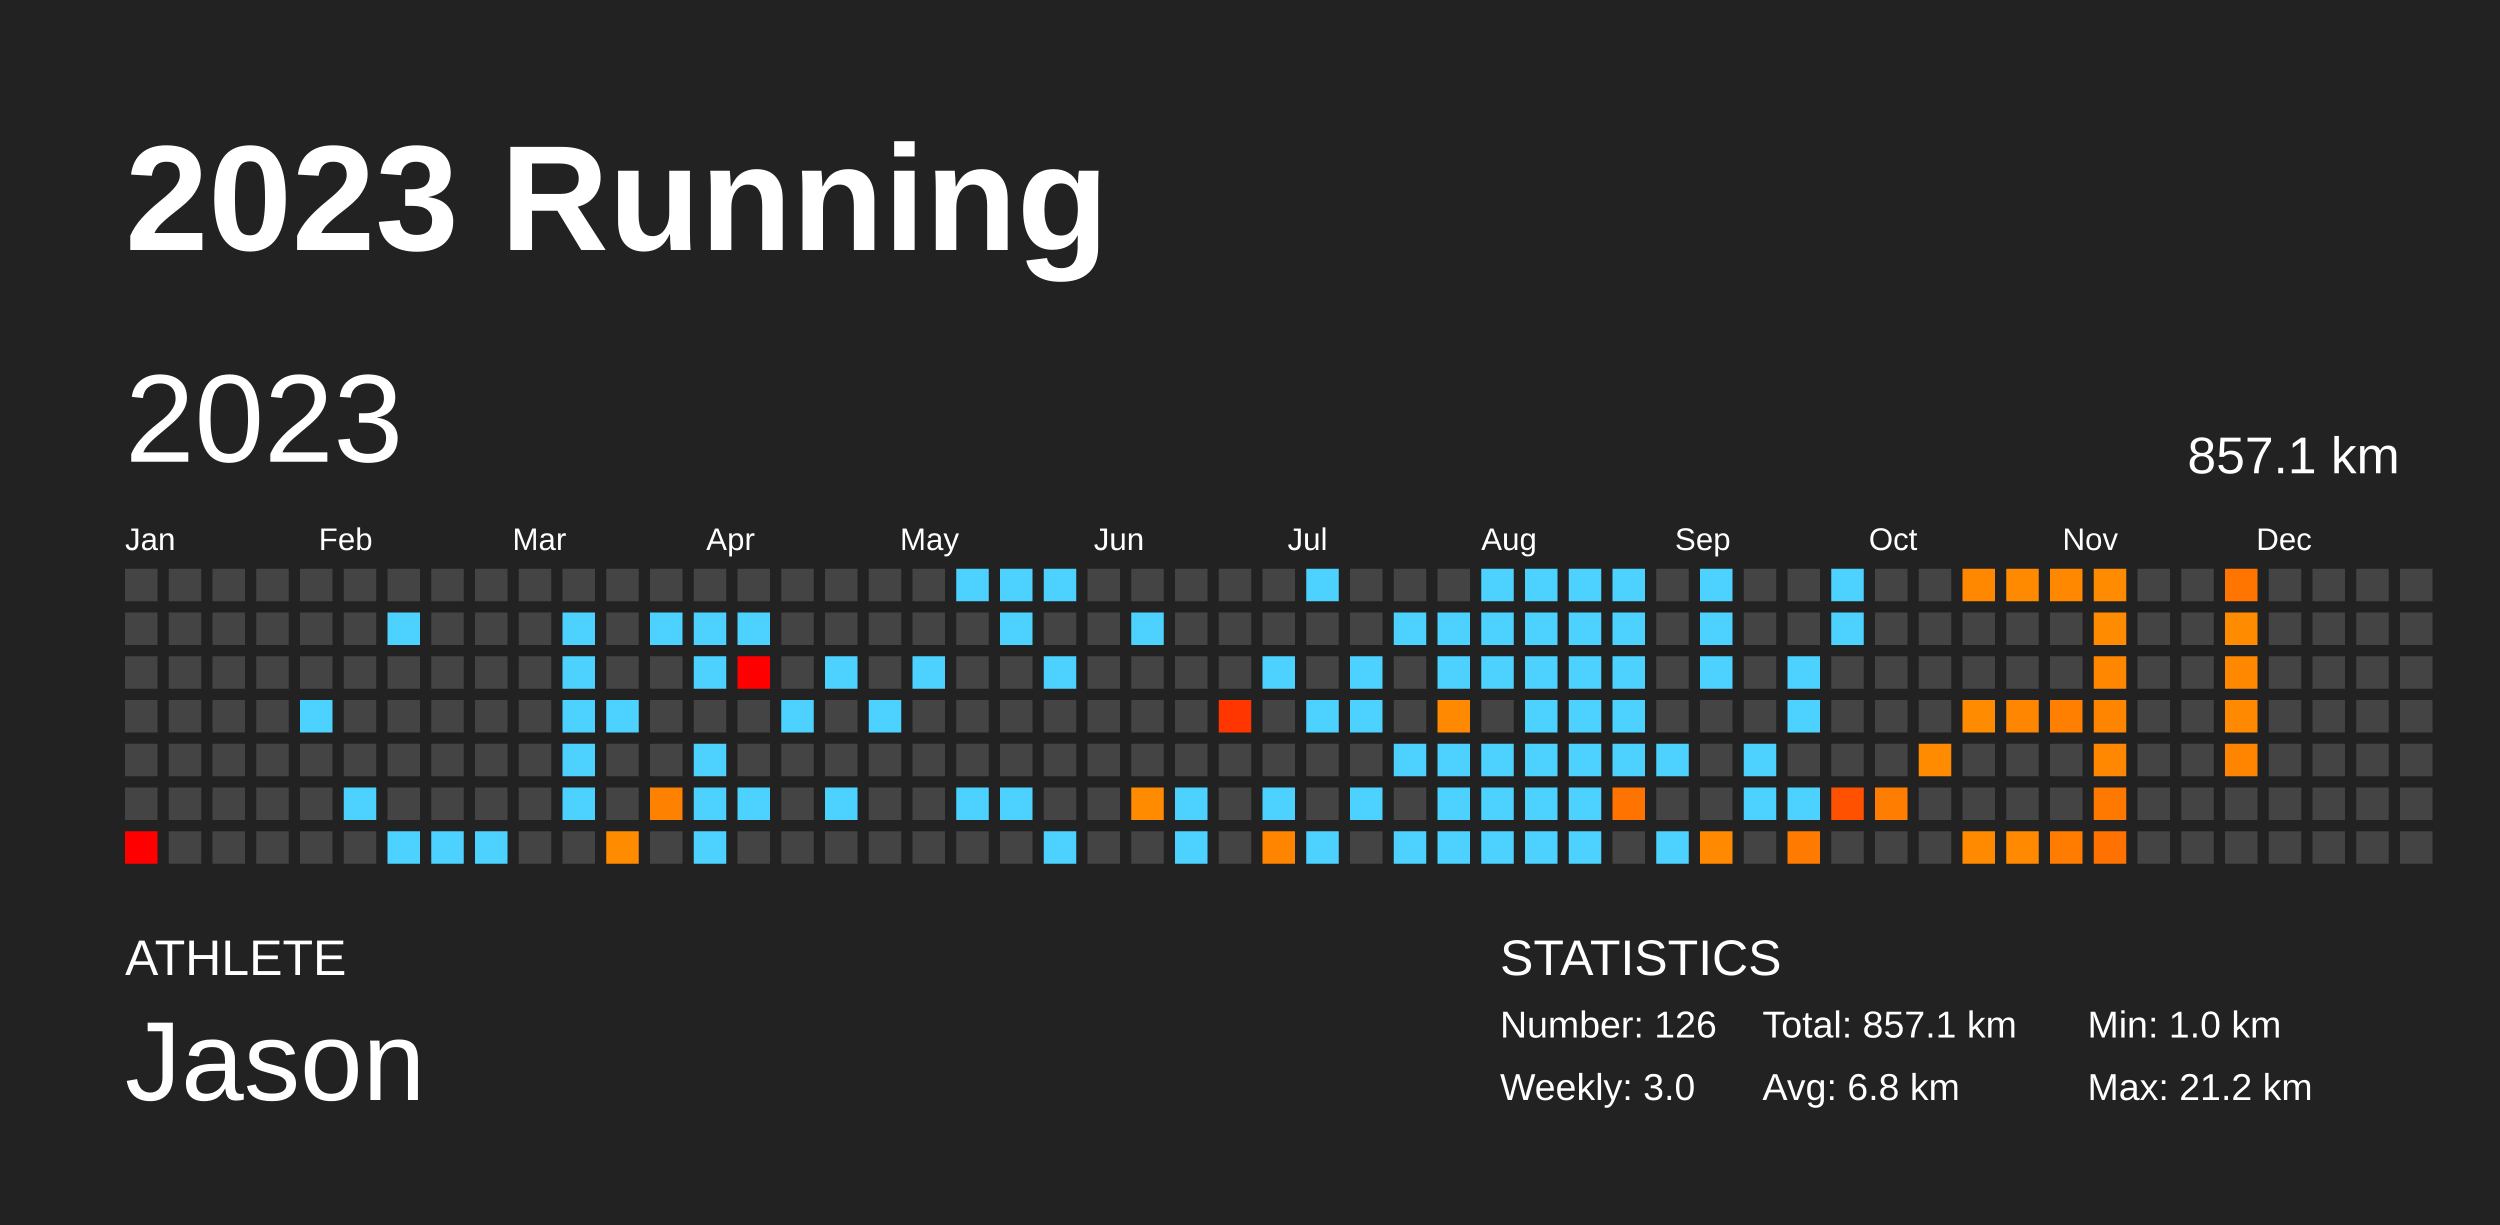
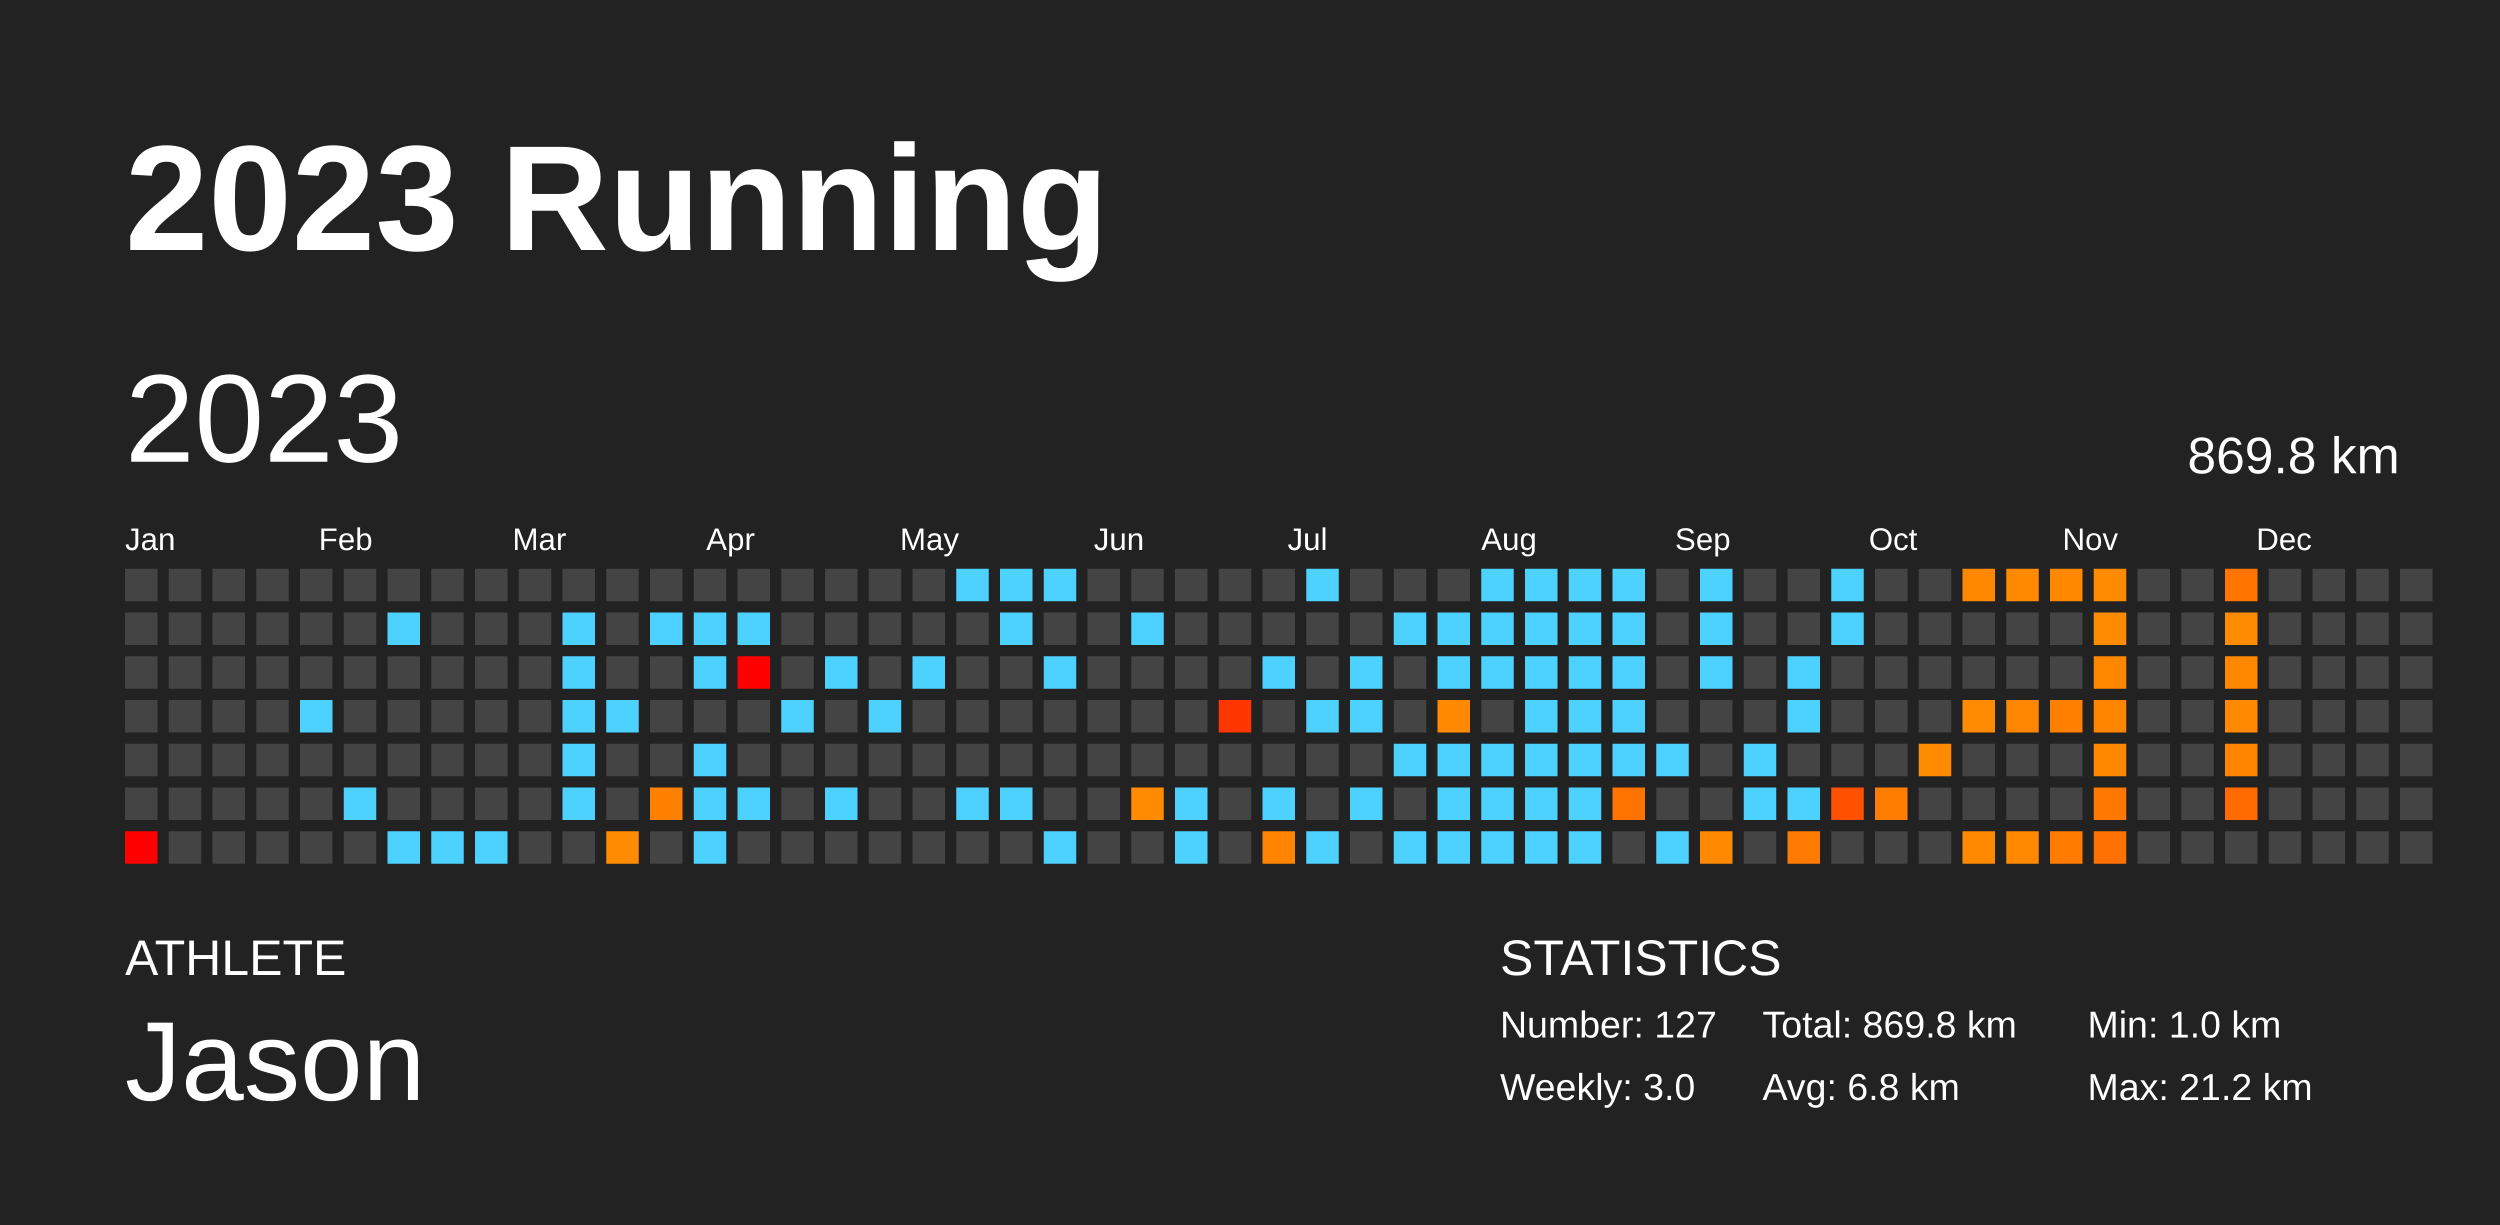
<svg xmlns="http://www.w3.org/2000/svg" baseProfile="full" height="98mm" version="1.1" viewBox="0,0,200,98" width="200mm">
  <defs />
  <rect fill="#222222" height="98" width="200" x="0" y="0" />
  <text fill="#FFFFFF" style="font-size:12px; font-family:Arial; font-weight:bold;" x="10" y="20">2023 Running</text>
  <text fill="#FFFFFF" style="font-size:4px; font-family:Arial" x="10" y="78">ATHLETE</text>
  <text fill="#FFFFFF" style="font-size:9px; font-family:Arial" x="10" y="88">Jason</text>
  <text fill="#FFFFFF" style="font-size:4px; font-family:Arial" x="120" y="78">STATISTICS</text>
-   <text fill="#FFFFFF" style="font-size:3px; font-family:Arial" x="120" y="83">Number: 126</text>
+   <text fill="#FFFFFF" style="font-size:3px; font-family:Arial" x="120" y="83">Number: 127</text>
  <text fill="#FFFFFF" style="font-size:3px; font-family:Arial" x="120" y="88">Weekly: 3.0</text>
-   <text fill="#FFFFFF" style="font-size:3px; font-family:Arial" x="141" y="83">Total: 857.1 km</text>
+   <text fill="#FFFFFF" style="font-size:3px; font-family:Arial" x="141" y="83">Total: 869.8 km</text>
  <text fill="#FFFFFF" style="font-size:3px; font-family:Arial" x="141" y="88">Avg: 6.8 km</text>
  <text fill="#FFFFFF" style="font-size:3px; font-family:Arial" x="167" y="83">Min: 1.0 km</text>
  <text fill="#FFFFFF" style="font-size:3px; font-family:Arial" x="167" y="88">Max: 21.2 km</text>
  <text dominant-baseline="hanging" fill="#FFFFFF" style="font-size:10.0px; font-family:Arial;" x="10" y="30">2023</text>
-   <text dominant-baseline="hanging" fill="#FFFFFF" style="font-size:4.125px; font-family:Arial;" x="175" y="35">857.1 km</text>
+   <text dominant-baseline="hanging" fill="#FFFFFF" style="font-size:4.125px; font-family:Arial;" x="175" y="35">869.8 km</text>
  <text fill="#FFFFFF" style="font-size:2.5px; font-family:Arial" x="10.0" y="44">Jan</text>
  <text fill="#FFFFFF" style="font-size:2.5px; font-family:Arial" x="25.5" y="44">Feb</text>
  <text fill="#FFFFFF" style="font-size:2.5px; font-family:Arial" x="41.0" y="44">Mar</text>
  <text fill="#FFFFFF" style="font-size:2.5px; font-family:Arial" x="56.5" y="44">Apr</text>
  <text fill="#FFFFFF" style="font-size:2.5px; font-family:Arial" x="72.0" y="44">May</text>
  <text fill="#FFFFFF" style="font-size:2.5px; font-family:Arial" x="87.5" y="44">Jun</text>
  <text fill="#FFFFFF" style="font-size:2.5px; font-family:Arial" x="103.0" y="44">Jul</text>
  <text fill="#FFFFFF" style="font-size:2.5px; font-family:Arial" x="118.5" y="44">Aug</text>
  <text fill="#FFFFFF" style="font-size:2.5px; font-family:Arial" x="134.0" y="44">Sep</text>
  <text fill="#FFFFFF" style="font-size:2.5px; font-family:Arial" x="149.5" y="44">Oct</text>
  <text fill="#FFFFFF" style="font-size:2.5px; font-family:Arial" x="165.0" y="44">Nov</text>
  <text fill="#FFFFFF" style="font-size:2.5px; font-family:Arial" x="180.5" y="44">Dec</text>
  <rect fill="#444444" height="2.6" width="2.6" x="10.0" y="45.5" />
  <rect fill="#444444" height="2.6" width="2.6" x="10.0" y="49.0" />
  <rect fill="#444444" height="2.6" width="2.6" x="10.0" y="52.5" />
  <rect fill="#444444" height="2.6" width="2.6" x="10.0" y="56.0" />
  <rect fill="#444444" height="2.6" width="2.6" x="10.0" y="59.5" />
  <rect fill="#444444" height="2.6" width="2.6" x="10.0" y="63.0" />
  <rect fill="red" height="2.6" width="2.6" x="10.0" y="66.5" />
  <rect fill="#444444" height="2.6" width="2.6" x="13.5" y="45.5" />
  <rect fill="#444444" height="2.6" width="2.6" x="13.5" y="49.0" />
  <rect fill="#444444" height="2.6" width="2.6" x="13.5" y="52.5" />
  <rect fill="#444444" height="2.6" width="2.6" x="13.5" y="56.0" />
  <rect fill="#444444" height="2.6" width="2.6" x="13.5" y="59.5" />
  <rect fill="#444444" height="2.6" width="2.6" x="13.5" y="63.0" />
  <rect fill="#444444" height="2.6" width="2.6" x="13.5" y="66.5" />
  <rect fill="#444444" height="2.6" width="2.6" x="17.0" y="45.5" />
  <rect fill="#444444" height="2.6" width="2.6" x="17.0" y="49.0" />
  <rect fill="#444444" height="2.6" width="2.6" x="17.0" y="52.5" />
  <rect fill="#444444" height="2.6" width="2.6" x="17.0" y="56.0" />
  <rect fill="#444444" height="2.6" width="2.6" x="17.0" y="59.5" />
  <rect fill="#444444" height="2.6" width="2.6" x="17.0" y="63.0" />
  <rect fill="#444444" height="2.6" width="2.6" x="17.0" y="66.5" />
  <rect fill="#444444" height="2.6" width="2.6" x="20.5" y="45.5" />
  <rect fill="#444444" height="2.6" width="2.6" x="20.5" y="49.0" />
  <rect fill="#444444" height="2.6" width="2.6" x="20.5" y="52.5" />
  <rect fill="#444444" height="2.6" width="2.6" x="20.5" y="56.0" />
  <rect fill="#444444" height="2.6" width="2.6" x="20.5" y="59.5" />
  <rect fill="#444444" height="2.6" width="2.6" x="20.5" y="63.0" />
  <rect fill="#444444" height="2.6" width="2.6" x="20.5" y="66.5" />
  <rect fill="#444444" height="2.6" width="2.6" x="24.0" y="45.5" />
  <rect fill="#444444" height="2.6" width="2.6" x="24.0" y="49.0" />
  <rect fill="#444444" height="2.6" width="2.6" x="24.0" y="52.5" />
  <rect fill="#4dd2ff" height="2.6" width="2.6" x="24.0" y="56.0" />
  <rect fill="#444444" height="2.6" width="2.6" x="24.0" y="59.5" />
  <rect fill="#444444" height="2.6" width="2.6" x="24.0" y="63.0" />
  <rect fill="#444444" height="2.6" width="2.6" x="24.0" y="66.5" />
  <rect fill="#444444" height="2.6" width="2.6" x="27.5" y="45.5" />
  <rect fill="#444444" height="2.6" width="2.6" x="27.5" y="49.0" />
  <rect fill="#444444" height="2.6" width="2.6" x="27.5" y="52.5" />
  <rect fill="#444444" height="2.6" width="2.6" x="27.5" y="56.0" />
  <rect fill="#444444" height="2.6" width="2.6" x="27.5" y="59.5" />
  <rect fill="#4dd2ff" height="2.6" width="2.6" x="27.5" y="63.0" />
  <rect fill="#444444" height="2.6" width="2.6" x="27.5" y="66.5" />
  <rect fill="#444444" height="2.6" width="2.6" x="31.0" y="45.5" />
  <rect fill="#4dd2ff" height="2.6" width="2.6" x="31.0" y="49.0" />
  <rect fill="#444444" height="2.6" width="2.6" x="31.0" y="52.5" />
  <rect fill="#444444" height="2.6" width="2.6" x="31.0" y="56.0" />
  <rect fill="#444444" height="2.6" width="2.6" x="31.0" y="59.5" />
  <rect fill="#444444" height="2.6" width="2.6" x="31.0" y="63.0" />
  <rect fill="#4dd2ff" height="2.6" width="2.6" x="31.0" y="66.5" />
  <rect fill="#444444" height="2.6" width="2.6" x="34.5" y="45.5" />
  <rect fill="#444444" height="2.6" width="2.6" x="34.5" y="49.0" />
  <rect fill="#444444" height="2.6" width="2.6" x="34.5" y="52.5" />
  <rect fill="#444444" height="2.6" width="2.6" x="34.5" y="56.0" />
  <rect fill="#444444" height="2.6" width="2.6" x="34.5" y="59.5" />
  <rect fill="#444444" height="2.6" width="2.6" x="34.5" y="63.0" />
  <rect fill="#4dd2ff" height="2.6" width="2.6" x="34.5" y="66.5" />
  <rect fill="#444444" height="2.6" width="2.6" x="38.0" y="45.5" />
  <rect fill="#444444" height="2.6" width="2.6" x="38.0" y="49.0" />
  <rect fill="#444444" height="2.6" width="2.6" x="38.0" y="52.5" />
  <rect fill="#444444" height="2.6" width="2.6" x="38.0" y="56.0" />
  <rect fill="#444444" height="2.6" width="2.6" x="38.0" y="59.5" />
  <rect fill="#444444" height="2.6" width="2.6" x="38.0" y="63.0" />
  <rect fill="#4dd2ff" height="2.6" width="2.6" x="38.0" y="66.5" />
  <rect fill="#444444" height="2.6" width="2.6" x="41.5" y="45.5" />
  <rect fill="#444444" height="2.6" width="2.6" x="41.5" y="49.0" />
  <rect fill="#444444" height="2.6" width="2.6" x="41.5" y="52.5" />
  <rect fill="#444444" height="2.6" width="2.6" x="41.5" y="56.0" />
  <rect fill="#444444" height="2.6" width="2.6" x="41.5" y="59.5" />
  <rect fill="#444444" height="2.6" width="2.6" x="41.5" y="63.0" />
  <rect fill="#444444" height="2.6" width="2.6" x="41.5" y="66.5" />
  <rect fill="#444444" height="2.6" width="2.6" x="45.0" y="45.5" />
  <rect fill="#4dd2ff" height="2.6" width="2.6" x="45.0" y="49.0" />
  <rect fill="#4dd2ff" height="2.6" width="2.6" x="45.0" y="52.5" />
  <rect fill="#4dd2ff" height="2.6" width="2.6" x="45.0" y="56.0" />
  <rect fill="#4dd2ff" height="2.6" width="2.6" x="45.0" y="59.5" />
  <rect fill="#4dd2ff" height="2.6" width="2.6" x="45.0" y="63.0" />
  <rect fill="#444444" height="2.6" width="2.6" x="45.0" y="66.5" />
  <rect fill="#444444" height="2.6" width="2.6" x="48.5" y="45.5" />
  <rect fill="#444444" height="2.6" width="2.6" x="48.5" y="49.0" />
  <rect fill="#444444" height="2.6" width="2.6" x="48.5" y="52.5" />
  <rect fill="#4dd2ff" height="2.6" width="2.6" x="48.5" y="56.0" />
  <rect fill="#444444" height="2.6" width="2.6" x="48.5" y="59.5" />
  <rect fill="#444444" height="2.6" width="2.6" x="48.5" y="63.0" />
  <rect fill="#ff8b00" height="2.6" width="2.6" x="48.5" y="66.5" />
  <rect fill="#444444" height="2.6" width="2.6" x="52.0" y="45.5" />
  <rect fill="#4dd2ff" height="2.6" width="2.6" x="52.0" y="49.0" />
  <rect fill="#444444" height="2.6" width="2.6" x="52.0" y="52.5" />
  <rect fill="#444444" height="2.6" width="2.6" x="52.0" y="56.0" />
  <rect fill="#444444" height="2.6" width="2.6" x="52.0" y="59.5" />
  <rect fill="#ff8100" height="2.6" width="2.6" x="52.0" y="63.0" />
  <rect fill="#444444" height="2.6" width="2.6" x="52.0" y="66.5" />
  <rect fill="#444444" height="2.6" width="2.6" x="55.5" y="45.5" />
  <rect fill="#4dd2ff" height="2.6" width="2.6" x="55.5" y="49.0" />
  <rect fill="#4dd2ff" height="2.6" width="2.6" x="55.5" y="52.5" />
  <rect fill="#444444" height="2.6" width="2.6" x="55.5" y="56.0" />
  <rect fill="#4dd2ff" height="2.6" width="2.6" x="55.5" y="59.5" />
  <rect fill="#4dd2ff" height="2.6" width="2.6" x="55.5" y="63.0" />
  <rect fill="#4dd2ff" height="2.6" width="2.6" x="55.5" y="66.5" />
  <rect fill="#444444" height="2.6" width="2.6" x="59.0" y="45.5" />
  <rect fill="#4dd2ff" height="2.6" width="2.6" x="59.0" y="49.0" />
  <rect fill="red" height="2.6" width="2.6" x="59.0" y="52.5" />
  <rect fill="#444444" height="2.6" width="2.6" x="59.0" y="56.0" />
  <rect fill="#444444" height="2.6" width="2.6" x="59.0" y="59.5" />
  <rect fill="#4dd2ff" height="2.6" width="2.6" x="59.0" y="63.0" />
  <rect fill="#444444" height="2.6" width="2.6" x="59.0" y="66.5" />
  <rect fill="#444444" height="2.6" width="2.6" x="62.5" y="45.5" />
  <rect fill="#444444" height="2.6" width="2.6" x="62.5" y="49.0" />
  <rect fill="#444444" height="2.6" width="2.6" x="62.5" y="52.5" />
  <rect fill="#4dd2ff" height="2.6" width="2.6" x="62.5" y="56.0" />
  <rect fill="#444444" height="2.6" width="2.6" x="62.5" y="59.5" />
  <rect fill="#444444" height="2.6" width="2.6" x="62.5" y="63.0" />
  <rect fill="#444444" height="2.6" width="2.6" x="62.5" y="66.5" />
  <rect fill="#444444" height="2.6" width="2.6" x="66.0" y="45.5" />
  <rect fill="#444444" height="2.6" width="2.6" x="66.0" y="49.0" />
  <rect fill="#4dd2ff" height="2.6" width="2.6" x="66.0" y="52.5" />
  <rect fill="#444444" height="2.6" width="2.6" x="66.0" y="56.0" />
  <rect fill="#444444" height="2.6" width="2.6" x="66.0" y="59.5" />
  <rect fill="#4dd2ff" height="2.6" width="2.6" x="66.0" y="63.0" />
  <rect fill="#444444" height="2.6" width="2.6" x="66.0" y="66.5" />
  <rect fill="#444444" height="2.6" width="2.6" x="69.5" y="45.5" />
  <rect fill="#444444" height="2.6" width="2.6" x="69.5" y="49.0" />
  <rect fill="#444444" height="2.6" width="2.6" x="69.5" y="52.5" />
  <rect fill="#4dd2ff" height="2.6" width="2.6" x="69.5" y="56.0" />
  <rect fill="#444444" height="2.6" width="2.6" x="69.5" y="59.5" />
  <rect fill="#444444" height="2.6" width="2.6" x="69.5" y="63.0" />
  <rect fill="#444444" height="2.6" width="2.6" x="69.5" y="66.5" />
  <rect fill="#444444" height="2.6" width="2.6" x="73.0" y="45.5" />
  <rect fill="#444444" height="2.6" width="2.6" x="73.0" y="49.0" />
  <rect fill="#4dd2ff" height="2.6" width="2.6" x="73.0" y="52.5" />
  <rect fill="#444444" height="2.6" width="2.6" x="73.0" y="56.0" />
  <rect fill="#444444" height="2.6" width="2.6" x="73.0" y="59.5" />
  <rect fill="#444444" height="2.6" width="2.6" x="73.0" y="63.0" />
  <rect fill="#444444" height="2.6" width="2.6" x="73.0" y="66.5" />
  <rect fill="#4dd2ff" height="2.6" width="2.6" x="76.5" y="45.5" />
  <rect fill="#444444" height="2.6" width="2.6" x="76.5" y="49.0" />
  <rect fill="#444444" height="2.6" width="2.6" x="76.5" y="52.5" />
  <rect fill="#444444" height="2.6" width="2.6" x="76.5" y="56.0" />
  <rect fill="#444444" height="2.6" width="2.6" x="76.5" y="59.5" />
  <rect fill="#4dd2ff" height="2.6" width="2.6" x="76.5" y="63.0" />
  <rect fill="#444444" height="2.6" width="2.6" x="76.5" y="66.5" />
  <rect fill="#4dd2ff" height="2.6" width="2.6" x="80.0" y="45.5" />
  <rect fill="#4dd2ff" height="2.6" width="2.6" x="80.0" y="49.0" />
  <rect fill="#444444" height="2.6" width="2.6" x="80.0" y="52.5" />
  <rect fill="#444444" height="2.6" width="2.6" x="80.0" y="56.0" />
  <rect fill="#444444" height="2.6" width="2.6" x="80.0" y="59.5" />
  <rect fill="#4dd2ff" height="2.6" width="2.6" x="80.0" y="63.0" />
  <rect fill="#444444" height="2.6" width="2.6" x="80.0" y="66.5" />
  <rect fill="#4dd2ff" height="2.6" width="2.6" x="83.5" y="45.5" />
  <rect fill="#444444" height="2.6" width="2.6" x="83.5" y="49.0" />
  <rect fill="#4dd2ff" height="2.6" width="2.6" x="83.5" y="52.5" />
  <rect fill="#444444" height="2.6" width="2.6" x="83.5" y="56.0" />
  <rect fill="#444444" height="2.6" width="2.6" x="83.5" y="59.5" />
  <rect fill="#444444" height="2.6" width="2.6" x="83.5" y="63.0" />
  <rect fill="#4dd2ff" height="2.6" width="2.6" x="83.5" y="66.5" />
  <rect fill="#444444" height="2.6" width="2.6" x="87.0" y="45.5" />
  <rect fill="#444444" height="2.6" width="2.6" x="87.0" y="49.0" />
  <rect fill="#444444" height="2.6" width="2.6" x="87.0" y="52.5" />
  <rect fill="#444444" height="2.6" width="2.6" x="87.0" y="56.0" />
  <rect fill="#444444" height="2.6" width="2.6" x="87.0" y="59.5" />
  <rect fill="#444444" height="2.6" width="2.6" x="87.0" y="63.0" />
  <rect fill="#444444" height="2.6" width="2.6" x="87.0" y="66.5" />
  <rect fill="#444444" height="2.6" width="2.6" x="90.5" y="45.5" />
  <rect fill="#4dd2ff" height="2.6" width="2.6" x="90.5" y="49.0" />
  <rect fill="#444444" height="2.6" width="2.6" x="90.5" y="52.5" />
  <rect fill="#444444" height="2.6" width="2.6" x="90.5" y="56.0" />
  <rect fill="#444444" height="2.6" width="2.6" x="90.5" y="59.5" />
  <rect fill="#ff8b00" height="2.6" width="2.6" x="90.5" y="63.0" />
  <rect fill="#444444" height="2.6" width="2.6" x="90.5" y="66.5" />
  <rect fill="#444444" height="2.6" width="2.6" x="94.0" y="45.5" />
  <rect fill="#444444" height="2.6" width="2.6" x="94.0" y="49.0" />
  <rect fill="#444444" height="2.6" width="2.6" x="94.0" y="52.5" />
  <rect fill="#444444" height="2.6" width="2.6" x="94.0" y="56.0" />
  <rect fill="#444444" height="2.6" width="2.6" x="94.0" y="59.5" />
  <rect fill="#4dd2ff" height="2.6" width="2.6" x="94.0" y="63.0" />
  <rect fill="#4dd2ff" height="2.6" width="2.6" x="94.0" y="66.5" />
  <rect fill="#444444" height="2.6" width="2.6" x="97.5" y="45.5" />
  <rect fill="#444444" height="2.6" width="2.6" x="97.5" y="49.0" />
  <rect fill="#444444" height="2.6" width="2.6" x="97.5" y="52.5" />
  <rect fill="#ff3600" height="2.6" width="2.6" x="97.5" y="56.0" />
  <rect fill="#444444" height="2.6" width="2.6" x="97.5" y="59.5" />
  <rect fill="#444444" height="2.6" width="2.6" x="97.5" y="63.0" />
  <rect fill="#444444" height="2.6" width="2.6" x="97.5" y="66.5" />
  <rect fill="#444444" height="2.6" width="2.6" x="101.0" y="45.5" />
  <rect fill="#444444" height="2.6" width="2.6" x="101.0" y="49.0" />
  <rect fill="#4dd2ff" height="2.6" width="2.6" x="101.0" y="52.5" />
  <rect fill="#444444" height="2.6" width="2.6" x="101.0" y="56.0" />
  <rect fill="#444444" height="2.6" width="2.6" x="101.0" y="59.5" />
  <rect fill="#4dd2ff" height="2.6" width="2.6" x="101.0" y="63.0" />
  <rect fill="#ff8500" height="2.6" width="2.6" x="101.0" y="66.5" />
  <rect fill="#4dd2ff" height="2.6" width="2.6" x="104.5" y="45.5" />
  <rect fill="#444444" height="2.6" width="2.6" x="104.5" y="49.0" />
  <rect fill="#444444" height="2.6" width="2.6" x="104.5" y="52.5" />
  <rect fill="#4dd2ff" height="2.6" width="2.6" x="104.5" y="56.0" />
  <rect fill="#444444" height="2.6" width="2.6" x="104.5" y="59.5" />
  <rect fill="#444444" height="2.6" width="2.6" x="104.5" y="63.0" />
  <rect fill="#4dd2ff" height="2.6" width="2.6" x="104.5" y="66.5" />
  <rect fill="#444444" height="2.6" width="2.6" x="108.0" y="45.5" />
  <rect fill="#444444" height="2.6" width="2.6" x="108.0" y="49.0" />
  <rect fill="#4dd2ff" height="2.6" width="2.6" x="108.0" y="52.5" />
  <rect fill="#4dd2ff" height="2.6" width="2.6" x="108.0" y="56.0" />
  <rect fill="#444444" height="2.6" width="2.6" x="108.0" y="59.5" />
  <rect fill="#4dd2ff" height="2.6" width="2.6" x="108.0" y="63.0" />
  <rect fill="#444444" height="2.6" width="2.6" x="108.0" y="66.5" />
  <rect fill="#444444" height="2.6" width="2.6" x="111.5" y="45.5" />
  <rect fill="#4dd2ff" height="2.6" width="2.6" x="111.5" y="49.0" />
  <rect fill="#444444" height="2.6" width="2.6" x="111.5" y="52.5" />
  <rect fill="#444444" height="2.6" width="2.6" x="111.5" y="56.0" />
  <rect fill="#4dd2ff" height="2.6" width="2.6" x="111.5" y="59.5" />
  <rect fill="#444444" height="2.6" width="2.6" x="111.5" y="63.0" />
  <rect fill="#4dd2ff" height="2.6" width="2.6" x="111.5" y="66.5" />
  <rect fill="#444444" height="2.6" width="2.6" x="115.0" y="45.5" />
  <rect fill="#4dd2ff" height="2.6" width="2.6" x="115.0" y="49.0" />
  <rect fill="#4dd2ff" height="2.6" width="2.6" x="115.0" y="52.5" />
  <rect fill="#ff8900" height="2.6" width="2.6" x="115.0" y="56.0" />
  <rect fill="#4dd2ff" height="2.6" width="2.6" x="115.0" y="59.5" />
  <rect fill="#4dd2ff" height="2.6" width="2.6" x="115.0" y="63.0" />
  <rect fill="#4dd2ff" height="2.6" width="2.6" x="115.0" y="66.5" />
  <rect fill="#4dd2ff" height="2.6" width="2.6" x="118.5" y="45.5" />
  <rect fill="#4dd2ff" height="2.6" width="2.6" x="118.5" y="49.0" />
  <rect fill="#4dd2ff" height="2.6" width="2.6" x="118.5" y="52.5" />
  <rect fill="#444444" height="2.6" width="2.6" x="118.5" y="56.0" />
  <rect fill="#4dd2ff" height="2.6" width="2.6" x="118.5" y="59.5" />
  <rect fill="#4dd2ff" height="2.6" width="2.6" x="118.5" y="63.0" />
  <rect fill="#4dd2ff" height="2.6" width="2.6" x="118.5" y="66.5" />
  <rect fill="#4dd2ff" height="2.6" width="2.6" x="122.0" y="45.5" />
  <rect fill="#4dd2ff" height="2.6" width="2.6" x="122.0" y="49.0" />
  <rect fill="#4dd2ff" height="2.6" width="2.6" x="122.0" y="52.5" />
  <rect fill="#4dd2ff" height="2.6" width="2.6" x="122.0" y="56.0" />
  <rect fill="#4dd2ff" height="2.6" width="2.6" x="122.0" y="59.5" />
  <rect fill="#4dd2ff" height="2.6" width="2.6" x="122.0" y="63.0" />
  <rect fill="#4dd2ff" height="2.6" width="2.6" x="122.0" y="66.5" />
  <rect fill="#4dd2ff" height="2.6" width="2.6" x="125.5" y="45.5" />
  <rect fill="#4dd2ff" height="2.6" width="2.6" x="125.5" y="49.0" />
  <rect fill="#4dd2ff" height="2.6" width="2.6" x="125.5" y="52.5" />
  <rect fill="#4dd2ff" height="2.6" width="2.6" x="125.5" y="56.0" />
  <rect fill="#4dd2ff" height="2.6" width="2.6" x="125.5" y="59.5" />
  <rect fill="#4dd2ff" height="2.6" width="2.6" x="125.5" y="63.0" />
  <rect fill="#4dd2ff" height="2.6" width="2.6" x="125.5" y="66.5" />
  <rect fill="#4dd2ff" height="2.6" width="2.6" x="129.0" y="45.5" />
  <rect fill="#4dd2ff" height="2.6" width="2.6" x="129.0" y="49.0" />
  <rect fill="#4dd2ff" height="2.6" width="2.6" x="129.0" y="52.5" />
  <rect fill="#4dd2ff" height="2.6" width="2.6" x="129.0" y="56.0" />
  <rect fill="#4dd2ff" height="2.6" width="2.6" x="129.0" y="59.5" />
  <rect fill="#ff7400" height="2.6" width="2.6" x="129.0" y="63.0" />
  <rect fill="#444444" height="2.6" width="2.6" x="129.0" y="66.5" />
  <rect fill="#444444" height="2.6" width="2.6" x="132.5" y="45.5" />
  <rect fill="#444444" height="2.6" width="2.6" x="132.5" y="49.0" />
  <rect fill="#444444" height="2.6" width="2.6" x="132.5" y="52.5" />
  <rect fill="#444444" height="2.6" width="2.6" x="132.5" y="56.0" />
  <rect fill="#4dd2ff" height="2.6" width="2.6" x="132.5" y="59.5" />
  <rect fill="#444444" height="2.6" width="2.6" x="132.5" y="63.0" />
  <rect fill="#4dd2ff" height="2.6" width="2.6" x="132.5" y="66.5" />
  <rect fill="#4dd2ff" height="2.6" width="2.6" x="136.0" y="45.5" />
  <rect fill="#4dd2ff" height="2.6" width="2.6" x="136.0" y="49.0" />
  <rect fill="#4dd2ff" height="2.6" width="2.6" x="136.0" y="52.5" />
  <rect fill="#444444" height="2.6" width="2.6" x="136.0" y="56.0" />
  <rect fill="#444444" height="2.6" width="2.6" x="136.0" y="59.5" />
  <rect fill="#444444" height="2.6" width="2.6" x="136.0" y="63.0" />
  <rect fill="#ff8900" height="2.6" width="2.6" x="136.0" y="66.5" />
  <rect fill="#444444" height="2.6" width="2.6" x="139.5" y="45.5" />
  <rect fill="#444444" height="2.6" width="2.6" x="139.5" y="49.0" />
  <rect fill="#444444" height="2.6" width="2.6" x="139.5" y="52.5" />
  <rect fill="#444444" height="2.6" width="2.6" x="139.5" y="56.0" />
  <rect fill="#4dd2ff" height="2.6" width="2.6" x="139.5" y="59.5" />
  <rect fill="#4dd2ff" height="2.6" width="2.6" x="139.5" y="63.0" />
  <rect fill="#444444" height="2.6" width="2.6" x="139.5" y="66.5" />
  <rect fill="#444444" height="2.6" width="2.6" x="143.0" y="45.5" />
  <rect fill="#444444" height="2.6" width="2.6" x="143.0" y="49.0" />
  <rect fill="#4dd2ff" height="2.6" width="2.6" x="143.0" y="52.5" />
  <rect fill="#4dd2ff" height="2.6" width="2.6" x="143.0" y="56.0" />
  <rect fill="#444444" height="2.6" width="2.6" x="143.0" y="59.5" />
  <rect fill="#4dd2ff" height="2.6" width="2.6" x="143.0" y="63.0" />
  <rect fill="#ff7a00" height="2.6" width="2.6" x="143.0" y="66.5" />
  <rect fill="#4dd2ff" height="2.6" width="2.6" x="146.5" y="45.5" />
  <rect fill="#4dd2ff" height="2.6" width="2.6" x="146.5" y="49.0" />
  <rect fill="#444444" height="2.6" width="2.6" x="146.5" y="52.5" />
  <rect fill="#444444" height="2.6" width="2.6" x="146.5" y="56.0" />
  <rect fill="#444444" height="2.6" width="2.6" x="146.5" y="59.5" />
  <rect fill="#ff5100" height="2.6" width="2.6" x="146.5" y="63.0" />
  <rect fill="#444444" height="2.6" width="2.6" x="146.5" y="66.5" />
  <rect fill="#444444" height="2.6" width="2.6" x="150.0" y="45.5" />
  <rect fill="#444444" height="2.6" width="2.6" x="150.0" y="49.0" />
  <rect fill="#444444" height="2.6" width="2.6" x="150.0" y="52.5" />
  <rect fill="#444444" height="2.6" width="2.6" x="150.0" y="56.0" />
  <rect fill="#444444" height="2.6" width="2.6" x="150.0" y="59.5" />
  <rect fill="#ff7d00" height="2.6" width="2.6" x="150.0" y="63.0" />
  <rect fill="#444444" height="2.6" width="2.6" x="150.0" y="66.5" />
  <rect fill="#444444" height="2.6" width="2.6" x="153.5" y="45.5" />
  <rect fill="#444444" height="2.6" width="2.6" x="153.5" y="49.0" />
  <rect fill="#444444" height="2.6" width="2.6" x="153.5" y="52.5" />
  <rect fill="#444444" height="2.6" width="2.6" x="153.5" y="56.0" />
  <rect fill="#ff8b00" height="2.6" width="2.6" x="153.5" y="59.5" />
  <rect fill="#444444" height="2.6" width="2.6" x="153.5" y="63.0" />
  <rect fill="#444444" height="2.6" width="2.6" x="153.5" y="66.5" />
  <rect fill="#ff8800" height="2.6" width="2.6" x="157.0" y="45.5" />
  <rect fill="#444444" height="2.6" width="2.6" x="157.0" y="49.0" />
  <rect fill="#444444" height="2.6" width="2.6" x="157.0" y="52.5" />
  <rect fill="#ff8b00" height="2.6" width="2.6" x="157.0" y="56.0" />
  <rect fill="#444444" height="2.6" width="2.6" x="157.0" y="59.5" />
  <rect fill="#444444" height="2.6" width="2.6" x="157.0" y="63.0" />
  <rect fill="#ff8a00" height="2.6" width="2.6" x="157.0" y="66.5" />
  <rect fill="#ff8a00" height="2.6" width="2.6" x="160.5" y="45.5" />
  <rect fill="#444444" height="2.6" width="2.6" x="160.5" y="49.0" />
  <rect fill="#444444" height="2.6" width="2.6" x="160.5" y="52.5" />
  <rect fill="#ff8600" height="2.6" width="2.6" x="160.5" y="56.0" />
  <rect fill="#444444" height="2.6" width="2.6" x="160.5" y="59.5" />
  <rect fill="#444444" height="2.6" width="2.6" x="160.5" y="63.0" />
  <rect fill="#ff8900" height="2.6" width="2.6" x="160.5" y="66.5" />
  <rect fill="#ff8800" height="2.6" width="2.6" x="164.0" y="45.5" />
  <rect fill="#444444" height="2.6" width="2.6" x="164.0" y="49.0" />
  <rect fill="#444444" height="2.6" width="2.6" x="164.0" y="52.5" />
  <rect fill="#ff7f00" height="2.6" width="2.6" x="164.0" y="56.0" />
  <rect fill="#444444" height="2.6" width="2.6" x="164.0" y="59.5" />
  <rect fill="#444444" height="2.6" width="2.6" x="164.0" y="63.0" />
  <rect fill="#ff7c00" height="2.6" width="2.6" x="164.0" y="66.5" />
  <rect fill="#ff8b00" height="2.6" width="2.6" x="167.5" y="45.5" />
  <rect fill="#ff8b00" height="2.6" width="2.6" x="167.5" y="49.0" />
  <rect fill="#ff8700" height="2.6" width="2.6" x="167.5" y="52.5" />
  <rect fill="#ff8500" height="2.6" width="2.6" x="167.5" y="56.0" />
  <rect fill="#ff8800" height="2.6" width="2.6" x="167.5" y="59.5" />
  <rect fill="#ff7800" height="2.6" width="2.6" x="167.5" y="63.0" />
  <rect fill="#ff7100" height="2.6" width="2.6" x="167.5" y="66.5" />
  <rect fill="#444444" height="2.6" width="2.6" x="171.0" y="45.5" />
  <rect fill="#444444" height="2.6" width="2.6" x="171.0" y="49.0" />
  <rect fill="#444444" height="2.6" width="2.6" x="171.0" y="52.5" />
  <rect fill="#444444" height="2.6" width="2.6" x="171.0" y="56.0" />
  <rect fill="#444444" height="2.6" width="2.6" x="171.0" y="59.5" />
  <rect fill="#444444" height="2.6" width="2.6" x="171.0" y="63.0" />
  <rect fill="#444444" height="2.6" width="2.6" x="171.0" y="66.5" />
  <rect fill="#444444" height="2.6" width="2.6" x="174.5" y="45.5" />
  <rect fill="#444444" height="2.6" width="2.6" x="174.5" y="49.0" />
  <rect fill="#444444" height="2.6" width="2.6" x="174.5" y="52.5" />
  <rect fill="#444444" height="2.6" width="2.6" x="174.5" y="56.0" />
  <rect fill="#444444" height="2.6" width="2.6" x="174.5" y="59.5" />
  <rect fill="#444444" height="2.6" width="2.6" x="174.5" y="63.0" />
  <rect fill="#444444" height="2.6" width="2.6" x="174.5" y="66.5" />
  <rect fill="#ff7500" height="2.6" width="2.6" x="178.0" y="45.5" />
  <rect fill="#ff8b00" height="2.6" width="2.6" x="178.0" y="49.0" />
  <rect fill="#ff8800" height="2.6" width="2.6" x="178.0" y="52.5" />
  <rect fill="#ff8900" height="2.6" width="2.6" x="178.0" y="56.0" />
  <rect fill="#ff8400" height="2.6" width="2.6" x="178.0" y="59.5" />
-   <rect fill="#444444" height="2.6" width="2.6" x="178.0" y="63.0" />
+   <rect fill="#ff6b00" height="2.6" width="2.6" x="178.0" y="63.0" />
  <rect fill="#444444" height="2.6" width="2.6" x="178.0" y="66.5" />
  <rect fill="#444444" height="2.6" width="2.6" x="181.5" y="45.5" />
  <rect fill="#444444" height="2.6" width="2.6" x="181.5" y="49.0" />
  <rect fill="#444444" height="2.6" width="2.6" x="181.5" y="52.5" />
  <rect fill="#444444" height="2.6" width="2.6" x="181.5" y="56.0" />
  <rect fill="#444444" height="2.6" width="2.6" x="181.5" y="59.5" />
  <rect fill="#444444" height="2.6" width="2.6" x="181.5" y="63.0" />
  <rect fill="#444444" height="2.6" width="2.6" x="181.5" y="66.5" />
  <rect fill="#444444" height="2.6" width="2.6" x="185.0" y="45.5" />
  <rect fill="#444444" height="2.6" width="2.6" x="185.0" y="49.0" />
  <rect fill="#444444" height="2.6" width="2.6" x="185.0" y="52.5" />
  <rect fill="#444444" height="2.6" width="2.6" x="185.0" y="56.0" />
  <rect fill="#444444" height="2.6" width="2.6" x="185.0" y="59.5" />
  <rect fill="#444444" height="2.6" width="2.6" x="185.0" y="63.0" />
  <rect fill="#444444" height="2.6" width="2.6" x="185.0" y="66.5" />
  <rect fill="#444444" height="2.6" width="2.6" x="188.5" y="45.5" />
  <rect fill="#444444" height="2.6" width="2.6" x="188.5" y="49.0" />
  <rect fill="#444444" height="2.6" width="2.6" x="188.5" y="52.5" />
  <rect fill="#444444" height="2.6" width="2.6" x="188.5" y="56.0" />
  <rect fill="#444444" height="2.6" width="2.6" x="188.5" y="59.5" />
  <rect fill="#444444" height="2.6" width="2.6" x="188.5" y="63.0" />
  <rect fill="#444444" height="2.6" width="2.6" x="188.5" y="66.5" />
  <rect fill="#444444" height="2.6" width="2.6" x="192.0" y="45.5" />
  <rect fill="#444444" height="2.6" width="2.6" x="192.0" y="49.0" />
  <rect fill="#444444" height="2.6" width="2.6" x="192.0" y="52.5" />
  <rect fill="#444444" height="2.6" width="2.6" x="192.0" y="56.0" />
  <rect fill="#444444" height="2.6" width="2.6" x="192.0" y="59.5" />
  <rect fill="#444444" height="2.6" width="2.6" x="192.0" y="63.0" />
  <rect fill="#444444" height="2.6" width="2.6" x="192.0" y="66.5" />
</svg>
